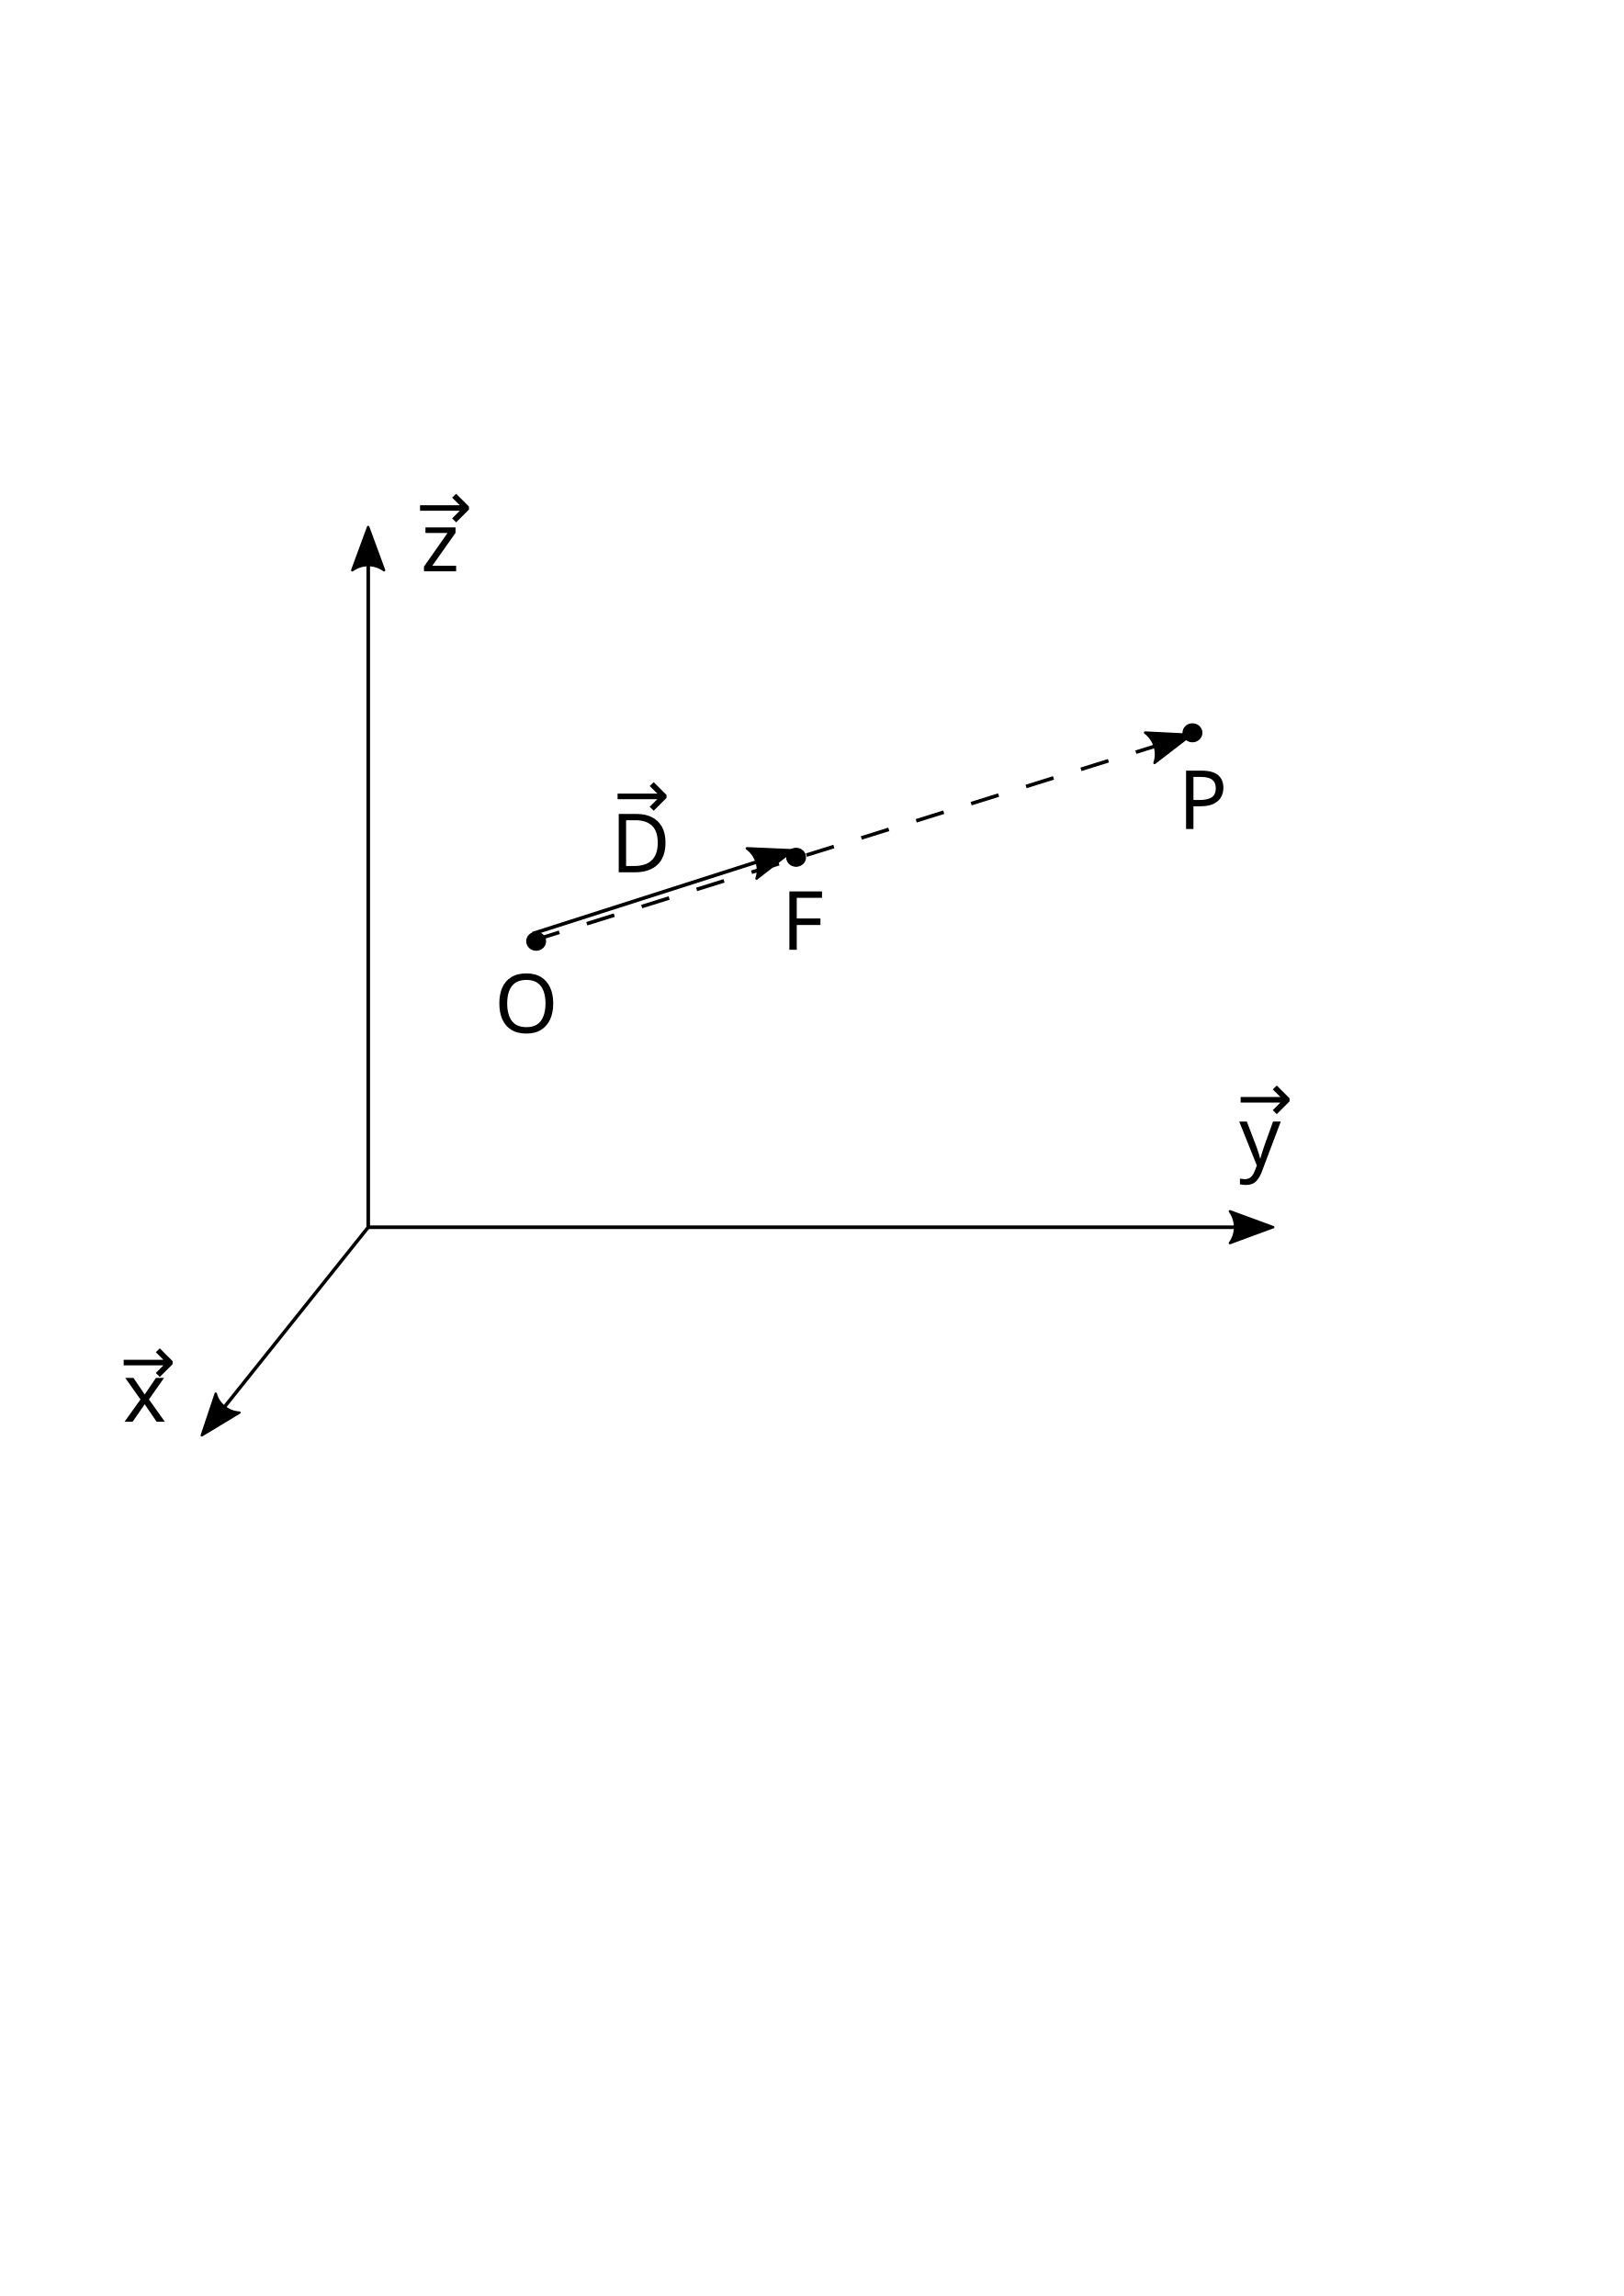
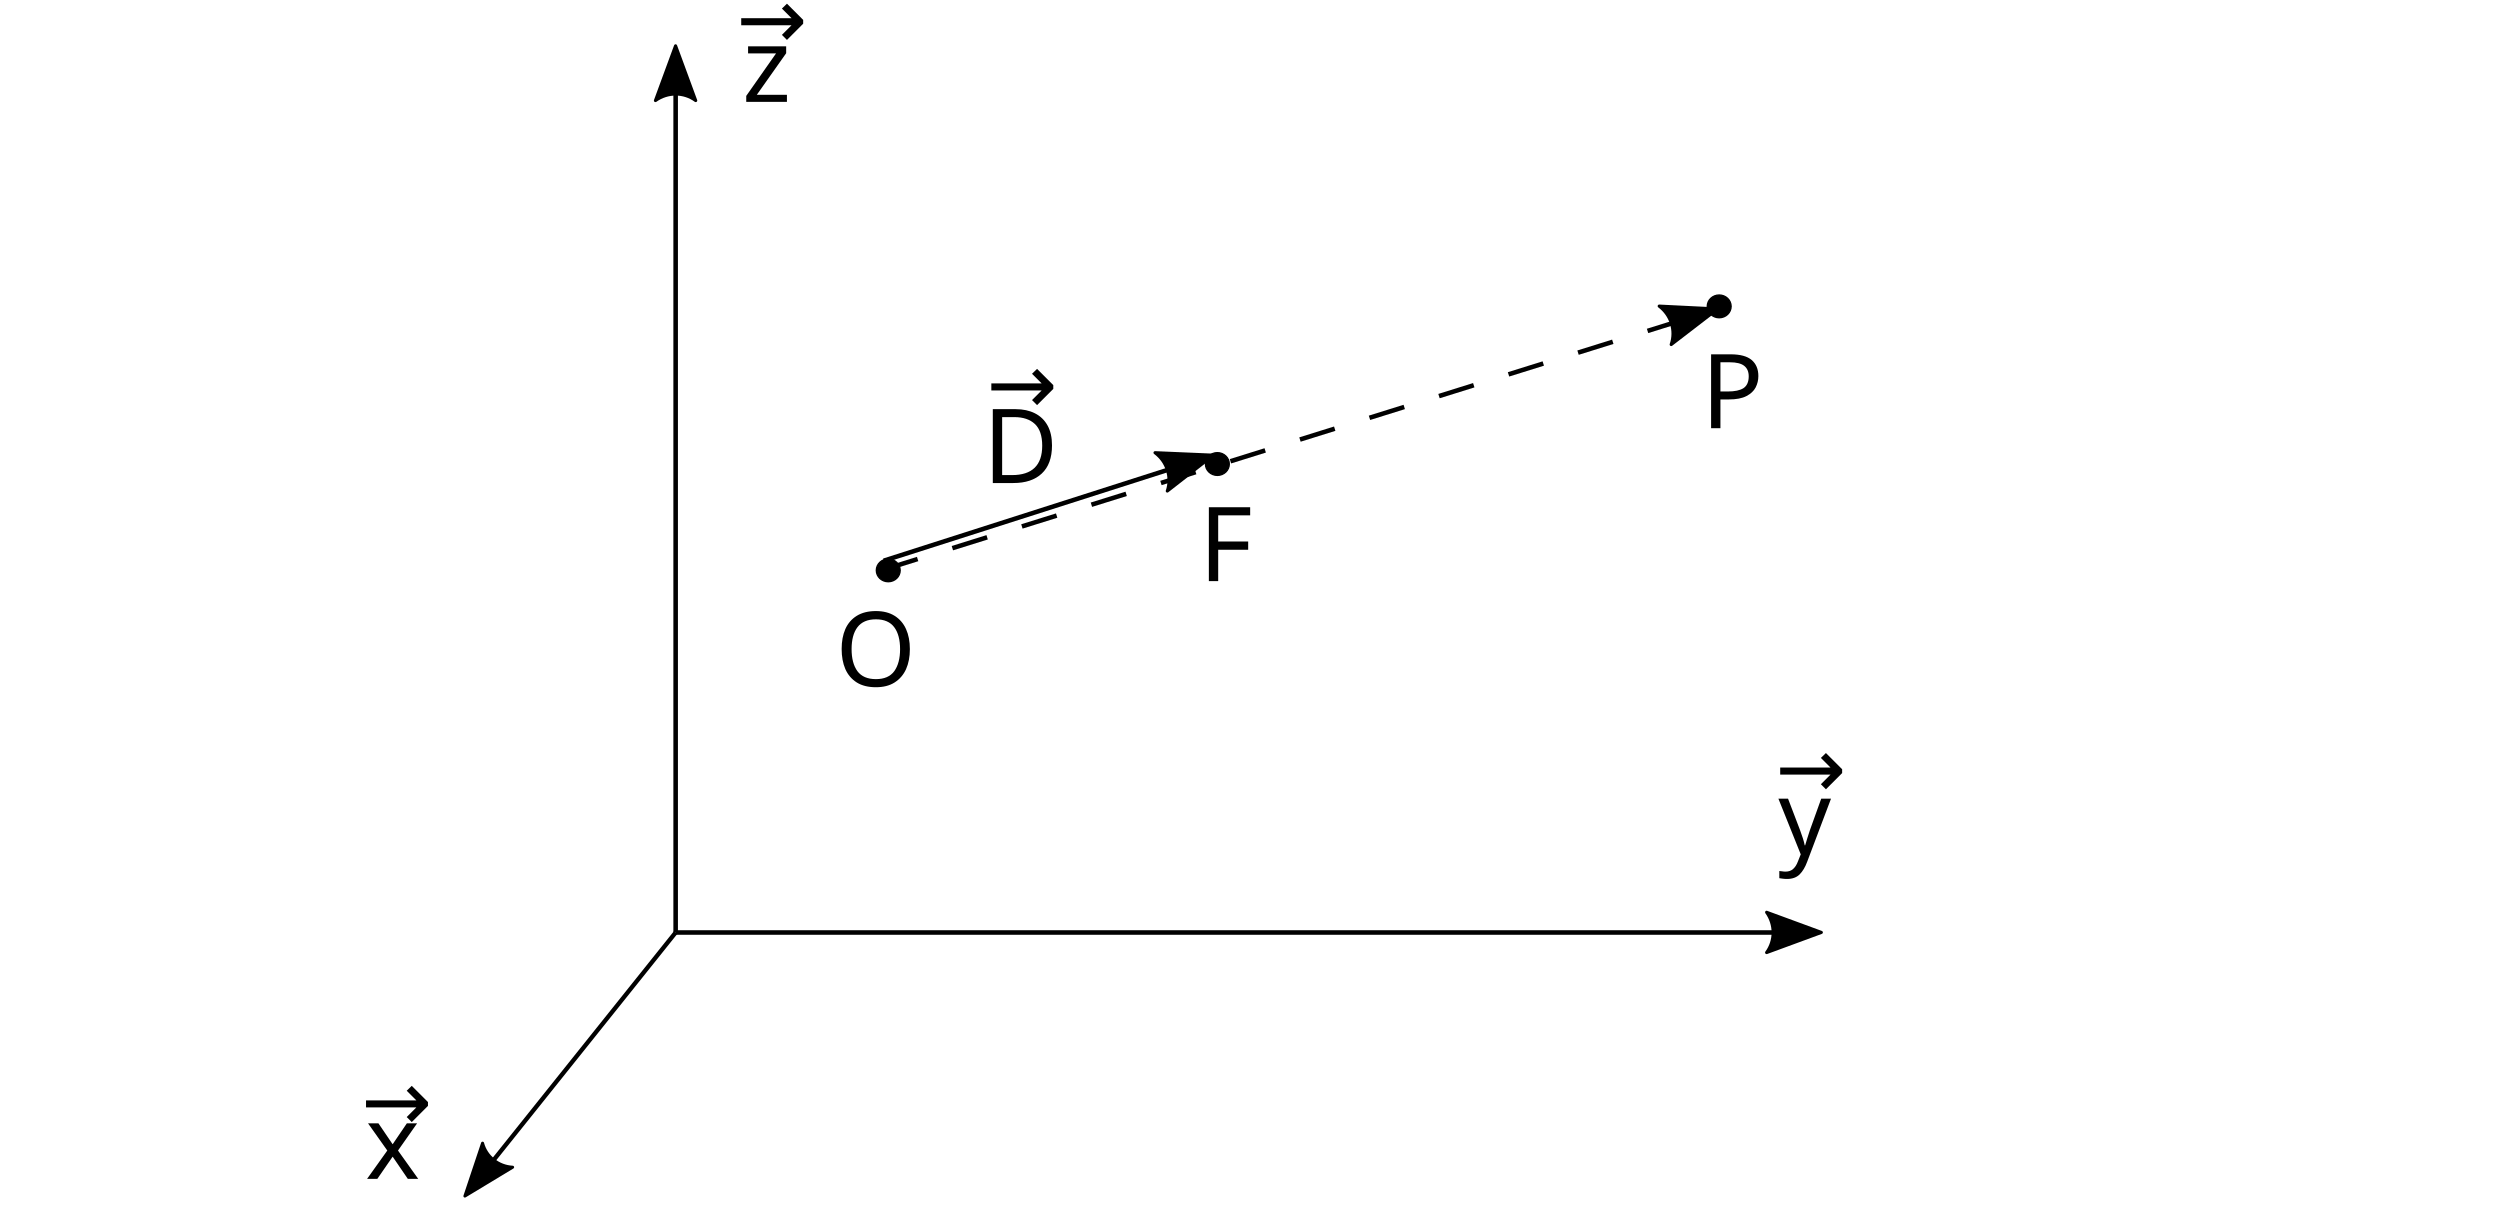
- <svg xmlns="http://www.w3.org/2000/svg" width="210mm" height="297mm" viewBox="0 0 210 297" version="1.1" id="svg5">
+ <svg xmlns="http://www.w3.org/2000/svg" width="255.382mm" height="124.811mm" viewBox="0 0 255.382 124.811" version="1.1" id="svg5">
  <defs id="defs2">
-     <marker style="overflow:visible;" id="Arrow2Lend" refX="0.0" refY="0.0" orient="auto">
-       <path transform="scale(1.1) rotate(180) translate(1,0)" d="M 8.719,4.034 L -2.207,0.016 L 8.719,-4.002 C 6.973,-1.63 6.983,1.616 8.719,4.034 z " style="stroke:context-stroke;fill-rule:evenodd;fill:context-stroke;stroke-width:0.625;stroke-linejoin:round;" id="path882" />
+     <marker style="overflow:visible" id="Arrow2Lend" refX="0" refY="0" orient="auto">
+       <path transform="matrix(-1.1,0,0,-1.1,-1.1,0)" d="M 8.719,4.034 -2.207,0.016 8.719,-4.002 c -1.745,2.372 -1.735,5.617 -6e-7,8.035 z" style="fill:context-stroke;fill-rule:evenodd;stroke:context-stroke;stroke-width:0.625;stroke-linejoin:round" id="path882" />
    </marker>
  </defs>
-   <g id="layer1">
-     <path style="fill:none;stroke:#000000;stroke-width:0.465;stroke-linecap:butt;stroke-linejoin:miter;stroke-opacity:1;stroke-miterlimit:4;stroke-dasharray:none;marker-end:url(#Arrow2Lend)" d="M 47.625,158.75 V 68.792" id="path859" />
-     <path style="fill:none;stroke:#000000;stroke-width:0.445;stroke-linecap:butt;stroke-linejoin:miter;stroke-miterlimit:4;stroke-dasharray:none;stroke-opacity:1;marker-end:url(#Arrow2Lend)" d="M 47.625,158.75 26.458,185.208" id="path1129" />
-     <path style="fill:none;stroke:#000000;stroke-width:0.465;stroke-linecap:butt;stroke-linejoin:miter;stroke-opacity:1;stroke-miterlimit:4;stroke-dasharray:none;marker-end:url(#Arrow2Lend)" d="M 47.625,158.75 H 164.042" id="path1131" />
-     <text xml:space="preserve" style="font-style:normal;font-weight:normal;font-size:10.583px;line-height:1.25;font-family:sans-serif;fill:#000000;fill-opacity:1;stroke:none;stroke-width:0.265" x="15.918" y="183.916" id="text2535">
-       <tspan id="tspan2533" style="stroke-width:0.265" x="15.918" y="183.916">x</tspan>
+   <g id="layer1" transform="translate(21.39492,-63.49266)">
+     <path style="opacity:1;fill:#000000;fill-opacity:1;stroke:#000000;stroke-width:0.465;stroke-linecap:butt;stroke-linejoin:miter;stroke-miterlimit:4;stroke-dasharray:none;stroke-opacity:1;marker-end:url(#Arrow2Lend)" d="M 47.625,158.75 V 68.792" id="path859" />
+     <path style="opacity:1;fill:#000000;fill-opacity:1;stroke:#000000;stroke-width:0.445;stroke-linecap:butt;stroke-linejoin:miter;stroke-miterlimit:4;stroke-dasharray:none;stroke-opacity:1;marker-end:url(#Arrow2Lend)" d="M 47.625,158.75 26.458,185.208" id="path1129" />
+     <path style="opacity:1;fill:#000000;fill-opacity:1;stroke:#000000;stroke-width:0.465;stroke-linecap:butt;stroke-linejoin:miter;stroke-miterlimit:4;stroke-dasharray:none;stroke-opacity:1;marker-end:url(#Arrow2Lend)" d="M 47.625,158.75 H 164.042" id="path1131" />
+     <text xml:space="preserve" style="font-style:normal;font-weight:normal;font-size:10.583px;line-height:1.25;font-family:sans-serif;opacity:1;fill:#000000;fill-opacity:1;stroke:none;stroke-width:0.265" x="15.918" y="183.916" id="text2535">
+       <tspan id="tspan2533" style="fill:#000000;fill-opacity:1;stroke-width:0.265" x="15.918" y="183.916">x</tspan>
    </text>
-     <text xml:space="preserve" style="font-style:normal;font-weight:normal;font-size:10.583px;line-height:1.25;font-family:sans-serif;fill:#000000;fill-opacity:1;stroke:none;stroke-width:0.265" x="54.43" y="73.9" id="text8699">
-       <tspan id="tspan8697" style="stroke-width:0.265" x="54.43" y="73.9">z</tspan>
+     <text xml:space="preserve" style="font-style:normal;font-weight:normal;font-size:10.583px;line-height:1.25;font-family:sans-serif;opacity:1;fill:#000000;fill-opacity:1;stroke:none;stroke-width:0.265" x="54.43" y="73.9" id="text8699">
+       <tspan id="tspan8697" style="fill:#000000;fill-opacity:1;stroke-width:0.265" x="54.43" y="73.9">z</tspan>
    </text>
-     <text xml:space="preserve" style="font-style:normal;font-weight:normal;font-size:10.583px;line-height:1.25;font-family:sans-serif;fill:#000000;fill-opacity:1;stroke:none;stroke-width:0.265" x="160.257" y="150.751" id="text9957">
-       <tspan id="tspan9955" style="stroke-width:0.265" x="160.257" y="150.751">y</tspan>
+     <text xml:space="preserve" style="font-style:normal;font-weight:normal;font-size:10.583px;line-height:1.25;font-family:sans-serif;opacity:1;fill:#000000;fill-opacity:1;stroke:none;stroke-width:0.265" x="160.257" y="150.751" id="text9957">
+       <tspan id="tspan9955" style="fill:#000000;fill-opacity:1;stroke-width:0.265" x="160.257" y="150.751">y</tspan>
    </text>
-     <path style="fill:none;stroke:#000000;stroke-width:0.465;stroke-linecap:butt;stroke-linejoin:miter;stroke-opacity:1;stroke-miterlimit:4;stroke-dasharray:3.72, 3.72;stroke-dashoffset:0;marker-end:url(#Arrow2Lend)" d="M 68.792,121.708 153.458,95.25" id="path10534" />
-     <ellipse style="fill:#000000;fill-opacity:1;stroke:#000000;stroke-width:0.137;stroke-miterlimit:4;stroke-dasharray:none;stroke-dashoffset:0" id="path10742" cx="69.342" cy="121.756" rx="1.219" ry="1.162" />
-     <ellipse style="fill:#000000;fill-opacity:1;stroke:#000000;stroke-width:0.137;stroke-miterlimit:4;stroke-dasharray:none;stroke-dashoffset:0" id="path10742-3" cx="154.225" cy="94.79" rx="1.219" ry="1.162" />
-     <ellipse style="fill:#000000;fill-opacity:1;stroke:#000000;stroke-width:0.137;stroke-miterlimit:4;stroke-dasharray:none;stroke-dashoffset:0" id="path10742-3-6" cx="102.962" cy="110.894" rx="1.219" ry="1.162" />
-     <path style="fill:none;stroke:#000000;stroke-width:0.465;stroke-linecap:butt;stroke-linejoin:miter;stroke-miterlimit:4;stroke-dasharray:none;stroke-opacity:1;marker-end:url(#Arrow2Lend)" d="M 68.886,120.771 101.959,110.188" id="path11071" />
-     <text xml:space="preserve" style="font-style:normal;font-weight:normal;font-size:10.583px;line-height:1.25;font-family:sans-serif;fill:#000000;fill-opacity:1;stroke:none;stroke-width:0.265" x="63.94" y="133.585" id="text12392">
-       <tspan id="tspan12390" style="stroke-width:0.265" x="63.94" y="133.585">O</tspan>
+     <path style="opacity:1;fill:#000000;fill-opacity:1;stroke:#000000;stroke-width:0.465;stroke-linecap:butt;stroke-linejoin:miter;stroke-miterlimit:4;stroke-dasharray:3.72, 3.72;stroke-dashoffset:0;stroke-opacity:1;marker-end:url(#Arrow2Lend)" d="M 68.792,121.708 153.458,95.25" id="path10534" />
+     <ellipse style="opacity:1;fill:#000000;fill-opacity:1;stroke:#000000;stroke-width:0.137;stroke-miterlimit:4;stroke-dasharray:none;stroke-dashoffset:0" id="path10742" cx="69.342" cy="121.756" rx="1.219" ry="1.162" />
+     <ellipse style="opacity:1;fill:#000000;fill-opacity:1;stroke:#000000;stroke-width:0.137;stroke-miterlimit:4;stroke-dasharray:none;stroke-dashoffset:0" id="path10742-3" cx="154.225" cy="94.79" rx="1.219" ry="1.162" />
+     <ellipse style="opacity:1;fill:#000000;fill-opacity:1;stroke:#000000;stroke-width:0.137;stroke-miterlimit:4;stroke-dasharray:none;stroke-dashoffset:0" id="path10742-3-6" cx="102.962" cy="110.894" rx="1.219" ry="1.162" />
+     <path style="opacity:1;fill:#000000;fill-opacity:1;stroke:#000000;stroke-width:0.465;stroke-linecap:butt;stroke-linejoin:miter;stroke-miterlimit:4;stroke-dasharray:none;stroke-opacity:1;marker-end:url(#Arrow2Lend)" d="M 68.886,120.771 101.959,110.188" id="path11071" />
+     <text xml:space="preserve" style="font-style:normal;font-weight:normal;font-size:10.583px;line-height:1.25;font-family:sans-serif;opacity:1;fill:#000000;fill-opacity:1;stroke:none;stroke-width:0.265" x="63.94" y="133.585" id="text12392">
+       <tspan id="tspan12390" style="fill:#000000;fill-opacity:1;stroke-width:0.265" x="63.94" y="133.585">O</tspan>
    </text>
-     <text xml:space="preserve" style="font-style:normal;font-weight:normal;font-size:10.583px;line-height:1.25;font-family:sans-serif;fill:#000000;fill-opacity:1;stroke:none;stroke-width:0.265" x="101.062" y="122.857" id="text15234">
-       <tspan style="stroke-width:0.265" x="101.062" y="122.857" id="tspan15236">F</tspan>
+     <text xml:space="preserve" style="font-style:normal;font-weight:normal;font-size:10.583px;line-height:1.25;font-family:sans-serif;opacity:1;fill:#000000;fill-opacity:1;stroke:none;stroke-width:0.265" x="101.062" y="122.857" id="text15234">
+       <tspan style="fill:#000000;fill-opacity:1;stroke-width:0.265" x="101.062" y="122.857" id="tspan15236">F</tspan>
    </text>
-     <text xml:space="preserve" style="font-style:normal;font-weight:normal;font-size:10.583px;line-height:1.25;font-family:sans-serif;fill:#000000;fill-opacity:1;stroke:none;stroke-width:0.265" x="152.368" y="107.237" id="text17684">
-       <tspan id="tspan17682" style="stroke-width:0.265" x="152.368" y="107.237">P</tspan>
+     <text xml:space="preserve" style="font-style:normal;font-weight:normal;font-size:10.583px;line-height:1.25;font-family:sans-serif;opacity:1;fill:#000000;fill-opacity:1;stroke:none;stroke-width:0.265" x="152.368" y="107.237" id="text17684">
+       <tspan id="tspan17682" style="fill:#000000;fill-opacity:1;stroke-width:0.265" x="152.368" y="107.237">P</tspan>
    </text>
-     <text xml:space="preserve" style="font-style:normal;font-weight:normal;font-size:10.583px;line-height:1.25;font-family:sans-serif;fill:#000000;fill-opacity:1;stroke:none;stroke-width:0.265" x="78.993" y="112.835" id="text20592">
-       <tspan id="tspan20590" style="stroke-width:0.265" x="78.993" y="112.835">D</tspan>
+     <text xml:space="preserve" style="font-style:normal;font-weight:normal;font-size:10.583px;line-height:1.25;font-family:sans-serif;opacity:1;fill:#000000;fill-opacity:1;stroke:none;stroke-width:0.265" x="78.993" y="112.835" id="text20592">
+       <tspan id="tspan20590" style="fill:#000000;fill-opacity:1;stroke-width:0.265" x="78.993" y="112.835">D</tspan>
    </text>
-     <text xml:space="preserve" style="font-style:normal;font-weight:normal;font-size:8.661px;line-height:1.25;font-family:sans-serif;fill:#000000;fill-opacity:1;stroke:none;stroke-width:0.541" x="79.374" y="105.736" id="text30398-6" transform="scale(0.999976,1.000024)">
-       <tspan id="tspan30396-0" style="font-size:8.661px;stroke-width:0.541" x="79.374" y="105.736">→</tspan>
+     <text xml:space="preserve" style="font-style:normal;font-weight:normal;font-size:8.661px;line-height:1.25;font-family:sans-serif;opacity:1;fill:#000000;fill-opacity:1;stroke:none;stroke-width:0.541" x="79.374" y="105.736" id="text30398-6" transform="scale(0.999976,1.000024)">
+       <tspan id="tspan30396-0" style="font-size:8.661px;fill:#000000;fill-opacity:1;stroke-width:0.541" x="79.374" y="105.736">→</tspan>
    </text>
-     <text xml:space="preserve" style="font-style:normal;font-weight:normal;font-size:8.661px;line-height:1.25;font-family:sans-serif;fill:#000000;fill-opacity:1;stroke:none;stroke-width:0.541" x="53.823" y="68.429" id="text30398-6-7" transform="scale(0.999976,1.000024)">
-       <tspan id="tspan30396-0-5" style="font-size:8.661px;stroke-width:0.541" x="53.823" y="68.429">→</tspan>
+     <text xml:space="preserve" style="font-style:normal;font-weight:normal;font-size:8.661px;line-height:1.25;font-family:sans-serif;opacity:1;fill:#000000;fill-opacity:1;stroke:none;stroke-width:0.541" x="53.823" y="68.429" id="text30398-6-7" transform="scale(0.999976,1.000024)">
+       <tspan id="tspan30396-0-5" style="font-size:8.661px;fill:#000000;fill-opacity:1;stroke-width:0.541" x="53.823" y="68.429">→</tspan>
    </text>
-     <text xml:space="preserve" style="font-style:normal;font-weight:normal;font-size:8.661px;line-height:1.25;font-family:sans-serif;fill:#000000;fill-opacity:1;stroke:none;stroke-width:0.541" x="15.496" y="178.971" id="text30398-6-3" transform="scale(0.999976,1.000024)">
-       <tspan id="tspan30396-0-56" style="font-size:8.661px;stroke-width:0.541" x="15.496" y="178.971">→</tspan>
+     <text xml:space="preserve" style="font-style:normal;font-weight:normal;font-size:8.661px;line-height:1.25;font-family:sans-serif;opacity:1;fill:#000000;fill-opacity:1;stroke:none;stroke-width:0.541" x="15.496" y="178.971" id="text30398-6-3" transform="scale(0.999976,1.000024)">
+       <tspan id="tspan30396-0-56" style="font-size:8.661px;fill:#000000;fill-opacity:1;stroke-width:0.541" x="15.496" y="178.971">→</tspan>
    </text>
-     <text xml:space="preserve" style="font-style:normal;font-weight:normal;font-size:8.661px;line-height:1.25;font-family:sans-serif;fill:#000000;fill-opacity:1;stroke:none;stroke-width:0.541" x="159.961" y="144.975" id="text30398-6-2" transform="scale(0.999976,1.000024)">
-       <tspan id="tspan30396-0-9" style="font-size:8.661px;stroke-width:0.541" x="159.961" y="144.975">→</tspan>
+     <text xml:space="preserve" style="font-style:normal;font-weight:normal;font-size:8.661px;line-height:1.25;font-family:sans-serif;opacity:1;fill:#000000;fill-opacity:1;stroke:none;stroke-width:0.541" x="159.961" y="144.975" id="text30398-6-2" transform="scale(0.999976,1.000024)">
+       <tspan id="tspan30396-0-9" style="font-size:8.661px;fill:#000000;fill-opacity:1;stroke-width:0.541" x="159.961" y="144.975">→</tspan>
    </text>
-     <rect style="opacity:0;fill:#000000;fill-opacity:1;stroke:#000000;stroke-width:0.564;stroke-miterlimit:4;stroke-dasharray:none;stroke-dashoffset:0" id="rect34886" width="388.938" height="124.354" x="-100.542" y="60.854" />
+     <rect style="opacity:0;fill:#000000;fill-opacity:1;stroke:#000000;stroke-width:0.456;stroke-miterlimit:4;stroke-dasharray:none;stroke-dashoffset:0" id="rect34886" width="254.926" height="124.354" x="-21.167" y="63.721" />
  </g>
</svg>
